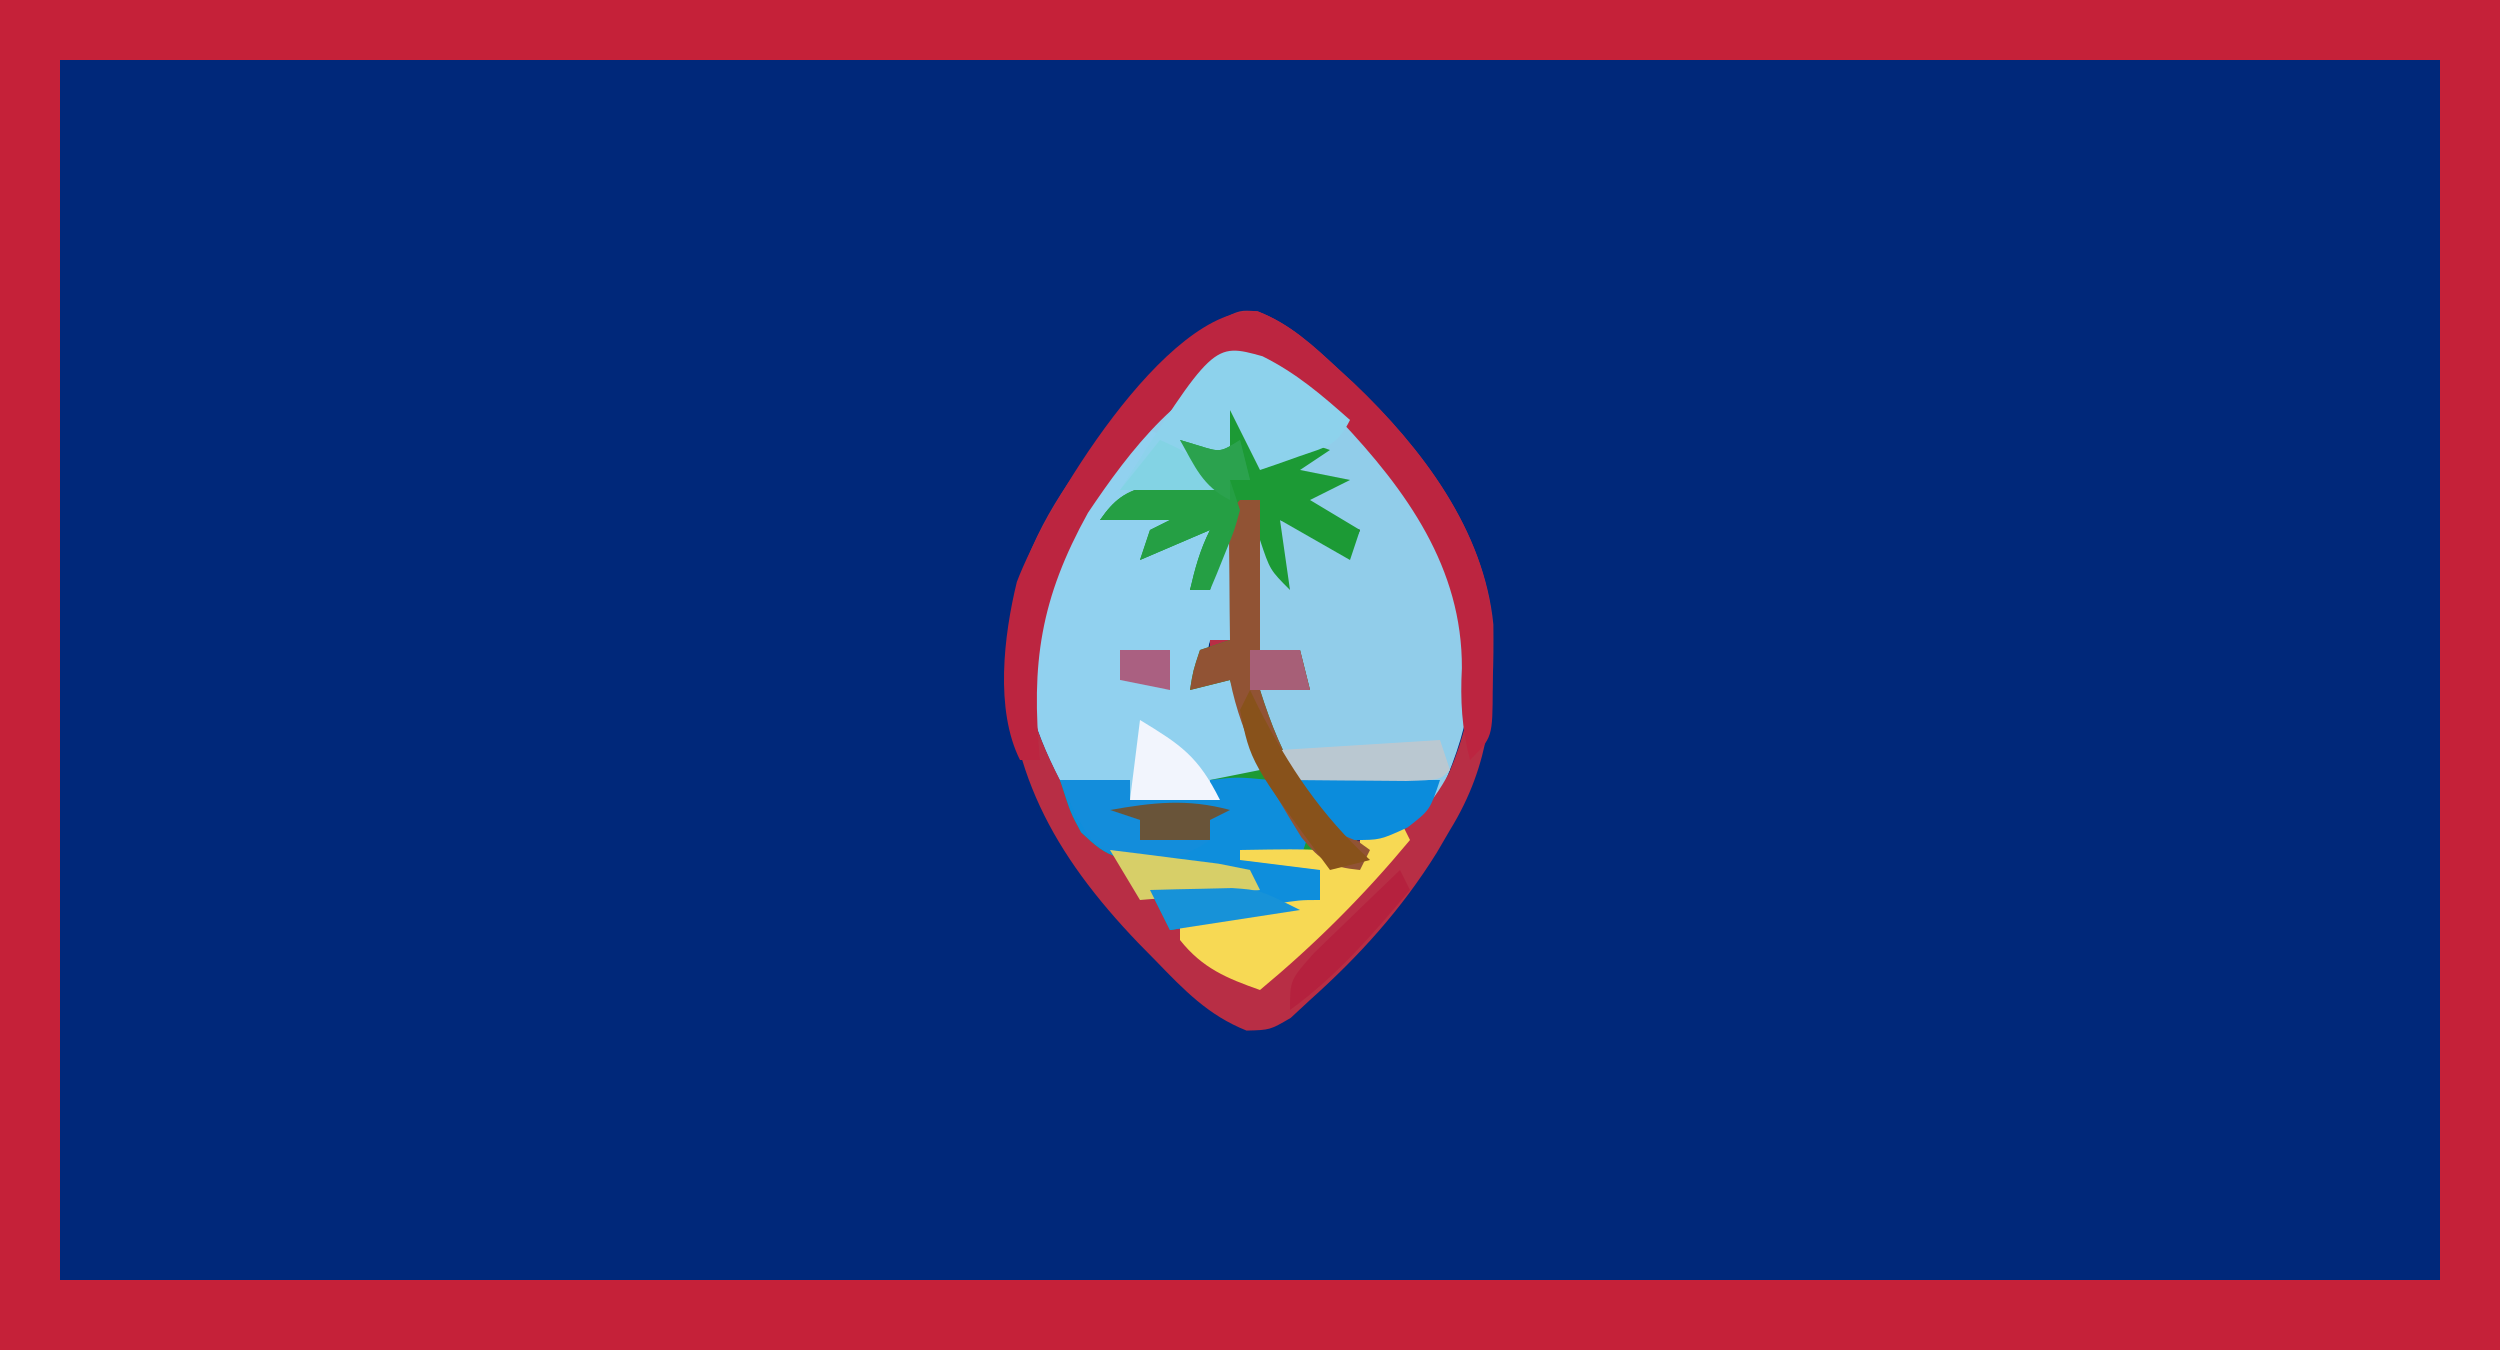
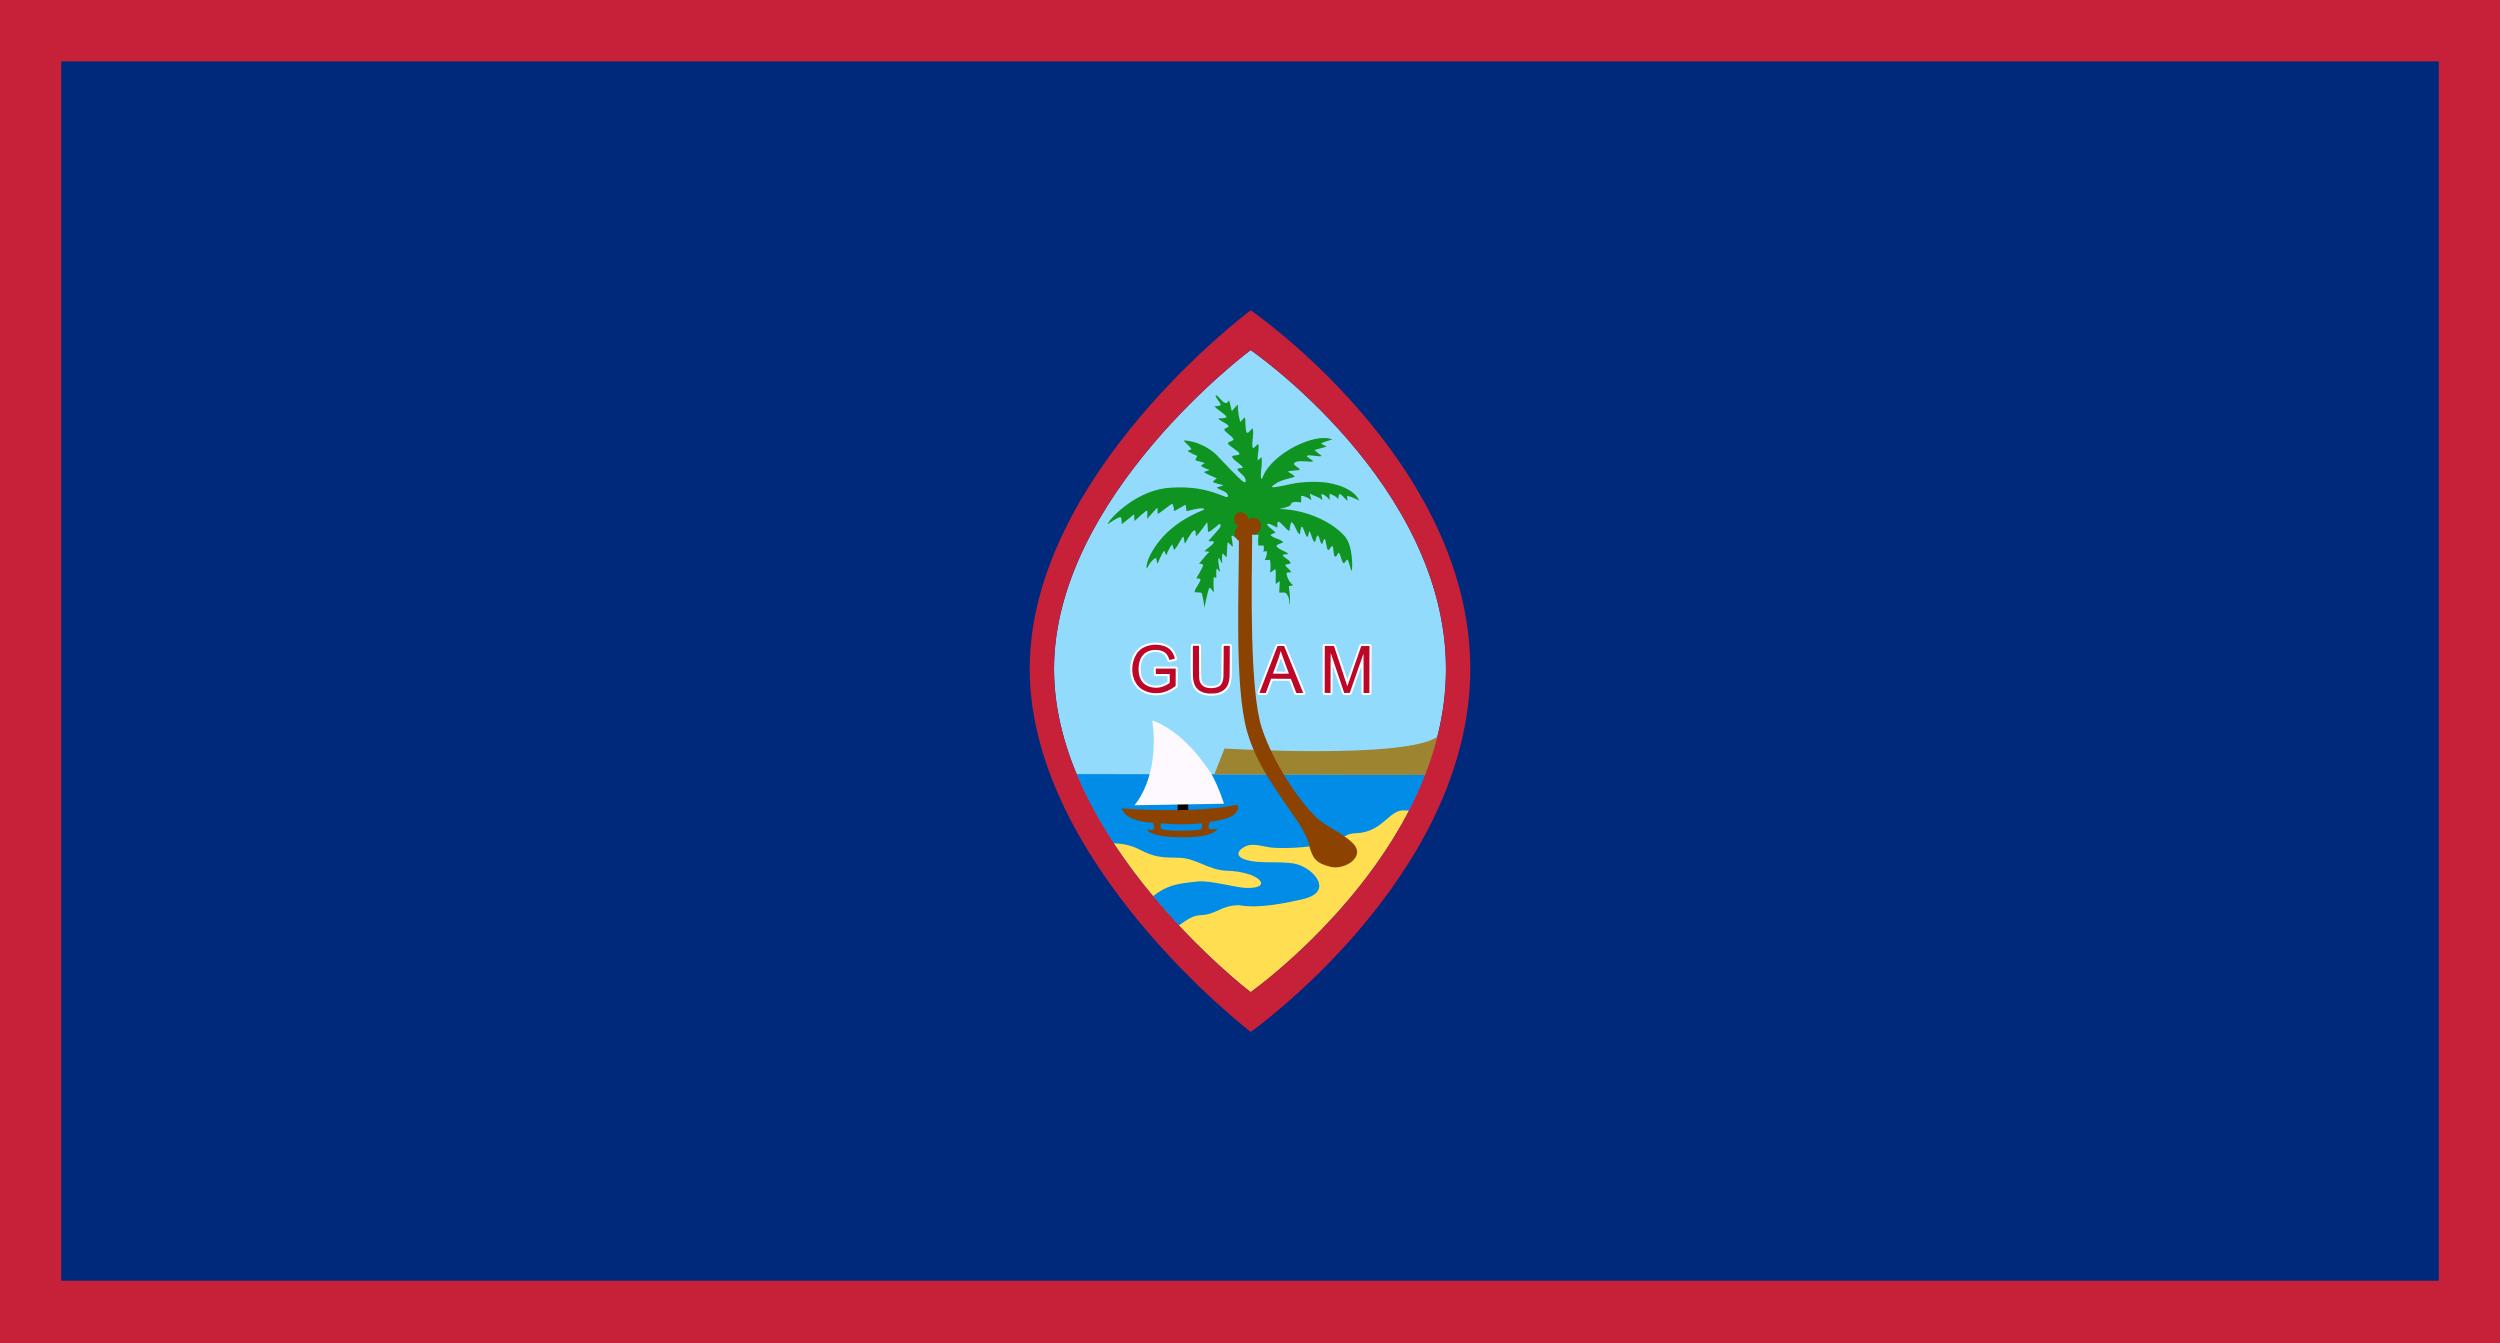
- <svg xmlns="http://www.w3.org/2000/svg" viewBox="0 0 250 135" role="img" aria-label="Guam territory flag" preserveAspectRatio="xMidYMid meet">
-   <g>
-     <path d="M0 0 C82.5 0 165 0 250 0 C250 44.55 250 89.1 250 135 C167.5 135 85 135 0 135 C0 90.45 0 45.9 0 0 Z " fill="#00287A" transform="translate(0,0)" />
-     <path d="M0 0 C82.5 0 165 0 250 0 C250 44.55 250 89.1 250 135 C167.5 135 85 135 0 135 C0 90.45 0 45.9 0 0 Z M6 6 C6 46.26 6 86.52 6 128 C84.54 128 163.08 128 244 128 C244 87.74 244 47.48 244 6 C165.46 6 86.92 6 6 6 Z " fill="#C52139" transform="translate(0,0)" />
-     <path d="M0 0 C9.391 4.529 16.173 13.769 19.816 23.348 C21.838 30.467 20.821 36.44 17.852 43.164 C16.212 46.044 14.814 47.274 11.648 48.277 C9.148 48.34 9.148 48.34 6.648 47.277 C2.328 42.756 -0.352 39.558 -0.352 33.277 C1.628 32.782 1.628 32.782 3.648 32.277 C3.648 31.287 3.648 30.297 3.648 29.277 C2.658 29.277 1.668 29.277 0.648 29.277 C0.318 29.937 -0.012 30.597 -0.352 31.277 C-1.734 28.513 -1.447 26.231 -1.414 23.152 C-1.405 22.057 -1.396 20.961 -1.387 19.832 C-1.375 18.989 -1.364 18.146 -1.352 17.277 C0.648 18.277 0.648 18.277 1.648 19.277 C1.648 18.287 1.648 17.297 1.648 16.277 C7.523 18.152 7.523 18.152 8.648 19.277 C8.978 18.617 9.308 17.957 9.648 17.277 C7.338 16.617 5.028 15.957 2.648 15.277 C3.308 14.617 3.968 13.957 4.648 13.277 C3.988 12.617 3.328 11.957 2.648 11.277 C3.638 10.617 4.628 9.957 5.648 9.277 C3.668 9.937 1.688 10.597 -0.352 11.277 C-1.342 9.297 -2.332 7.317 -3.352 5.277 C-3.352 6.927 -3.352 8.577 -3.352 10.277 C-4.342 10.277 -5.332 10.277 -6.352 10.277 C-5.362 11.762 -5.362 11.762 -4.352 13.277 C-8.807 13.772 -8.807 13.772 -13.352 14.277 C-13.352 14.607 -13.352 14.937 -13.352 15.277 C-11.702 15.277 -10.052 15.277 -8.352 15.277 C-9.342 16.597 -10.332 17.917 -11.352 19.277 C-10.362 18.617 -9.372 17.957 -8.352 17.277 C-7.362 17.277 -6.372 17.277 -5.352 17.277 C-6.012 19.257 -6.672 21.237 -7.352 23.277 C-6.692 23.277 -6.032 23.277 -5.352 23.277 C-5.022 21.627 -4.692 19.977 -4.352 18.277 C-3.692 18.277 -3.032 18.277 -2.352 18.277 C-2.227 26.027 -2.227 26.027 -3.352 28.277 C-4.012 28.277 -4.672 28.277 -5.352 28.277 C-5.682 29.597 -6.012 30.917 -6.352 32.277 C-5.692 32.277 -5.032 32.277 -4.352 32.277 C-3.692 31.287 -3.032 30.297 -2.352 29.277 C-2.219 29.964 -2.086 30.651 -1.949 31.359 C-1.773 32.26 -1.596 33.161 -1.414 34.09 C-1.153 35.43 -1.153 35.43 -0.887 36.797 C-0.374 39.391 -0.374 39.391 0.648 42.277 C-1.827 42.772 -1.827 42.772 -4.352 43.277 C-4.352 43.607 -4.352 43.937 -4.352 44.277 C-7.322 44.277 -10.292 44.277 -13.352 44.277 C-13.352 43.617 -13.352 42.957 -13.352 42.277 C-15.662 42.277 -17.972 42.277 -20.352 42.277 C-23.121 36.853 -24.557 32.359 -23.352 26.277 C-20.828 19.103 -9.677 -2.974 0 0 Z " fill="#91CDEA" transform="translate(126.3516,35.72266)" />
-     <path d="M0 0 C3.238 1.255 5.539 3.416 8.051 5.742 C8.844 6.473 8.844 6.473 9.654 7.219 C16.35 13.608 22.656 21.878 23.574 31.32 C23.653 39.015 23.363 45.168 19.238 51.867 C18.803 52.614 18.367 53.36 17.918 54.129 C14.413 59.769 10.18 64.446 5.238 68.867 C4.601 69.458 3.965 70.048 3.309 70.656 C1.238 71.867 1.238 71.867 -1.109 71.926 C-4.955 70.391 -7.347 67.876 -10.199 64.93 C-10.773 64.346 -11.347 63.762 -11.939 63.16 C-20.396 54.33 -25.297 45.572 -25.074 33.219 C-23.789 19.433 -13.37 9.8 -3.762 0.867 C-1.762 -0.133 -1.762 -0.133 0 0 Z M-11.891 12.949 C-17.918 19.297 -22.894 26.61 -23.262 35.617 C-23.017 39.859 -21.682 43.106 -19.762 46.867 C-17.452 46.867 -15.142 46.867 -12.762 46.867 C-12.762 47.527 -12.762 48.187 -12.762 48.867 C-9.792 48.867 -6.822 48.867 -3.762 48.867 C-3.762 48.537 -3.762 48.207 -3.762 47.867 C-1.287 47.372 -1.287 47.372 1.238 46.867 C0.929 46.022 0.62 45.176 0.301 44.305 C-0.777 40.817 -1.328 37.485 -1.762 33.867 C-2.422 34.857 -3.082 35.847 -3.762 36.867 C-4.092 36.867 -4.422 36.867 -4.762 36.867 C-4.762 35.547 -4.762 34.227 -4.762 32.867 C-4.102 32.867 -3.442 32.867 -2.762 32.867 C-1.618 30.58 -1.658 29.275 -1.699 26.742 C-1.72 25.463 -1.74 24.185 -1.762 22.867 C-2.422 22.867 -3.082 22.867 -3.762 22.867 C-4.092 24.517 -4.422 26.167 -4.762 27.867 C-5.422 27.867 -6.082 27.867 -6.762 27.867 C-6.102 25.887 -5.442 23.907 -4.762 21.867 C-5.69 22.115 -5.69 22.115 -6.637 22.367 C-8.762 22.867 -8.762 22.867 -10.762 22.867 C-9.772 21.877 -8.782 20.887 -7.762 19.867 C-10.072 19.867 -12.382 19.867 -14.762 19.867 C-12.465 18.719 -10.685 18.559 -8.137 18.305 C-7.319 18.221 -6.502 18.137 -5.66 18.051 C-5.034 17.99 -4.407 17.93 -3.762 17.867 C-4.422 16.547 -5.082 15.227 -5.762 13.867 C-4.772 14.197 -3.782 14.527 -2.762 14.867 C-2.762 13.217 -2.762 11.567 -2.762 9.867 C-1.772 11.847 -0.782 13.827 0.238 15.867 C1.558 15.537 2.878 15.207 4.238 14.867 C3.908 15.527 3.578 16.187 3.238 16.867 C3.898 17.197 4.558 17.527 5.238 17.867 C4.578 18.527 3.918 19.187 3.238 19.867 C5.548 20.527 7.858 21.187 10.238 21.867 C9.908 22.527 9.578 23.187 9.238 23.867 C8.063 23.125 8.063 23.125 6.863 22.367 C4.453 20.702 4.453 20.702 2.238 20.867 C2.238 22.517 2.238 24.167 2.238 25.867 C1.578 24.547 0.918 23.227 0.238 21.867 C-0.092 21.867 -0.422 21.867 -0.762 21.867 C-0.816 23.825 -0.854 25.784 -0.887 27.742 C-0.91 28.833 -0.933 29.923 -0.957 31.047 C-1.062 34.004 -1.062 34.004 1.238 35.867 C1.238 35.207 1.238 34.547 1.238 33.867 C2.228 33.867 3.218 33.867 4.238 33.867 C4.238 34.857 4.238 35.847 4.238 36.867 C2.258 37.362 2.258 37.362 0.238 37.867 C0.804 43.809 2.975 47.604 7.176 51.805 C9.222 53.068 9.222 53.068 11.738 52.805 C15.418 51.425 17.306 49.627 19.152 46.141 C22.087 39.257 22.221 32.981 19.738 25.93 C15.669 16.735 8.74 9.194 0.238 3.867 C-4.42 3.867 -8.736 9.865 -11.891 12.949 Z " fill="#B82E45" transform="translate(125.7617,31.13281)" />
-     <path d="M0 0 C0.66 0.33 1.32 0.66 2 1 C0.074 3.439 -1.801 5.801 -4 8 C-1.69 8 0.62 8 3 8 C2.01 9.32 1.02 10.64 0 12 C0.99 11.34 1.98 10.68 3 10 C3.99 10 4.98 10 6 10 C5.34 11.98 4.68 13.96 4 16 C4.66 16 5.32 16 6 16 C6.33 14.35 6.66 12.7 7 11 C7.66 11 8.32 11 9 11 C9.125 18.75 9.125 18.75 8 21 C7.34 21 6.68 21 6 21 C5.67 22.32 5.34 23.64 5 25 C5.66 25 6.32 25 7 25 C7.66 24.01 8.32 23.02 9 22 C9.133 22.687 9.266 23.374 9.402 24.082 C9.579 24.983 9.756 25.884 9.938 26.812 C10.112 27.706 10.286 28.599 10.465 29.52 C10.977 32.114 10.977 32.114 12 35 C9.525 35.495 9.525 35.495 7 36 C7 36.33 7 36.66 7 37 C4.03 37 1.06 37 -2 37 C-2 36.34 -2 35.68 -2 35 C-4.31 35 -6.62 35 -9 35 C-11.757 29.601 -13.25 25.054 -12 19 C-9.101 11.7 -5.828 5.354 0 0 Z " fill="#91D1EF" transform="translate(115,43)" />
-     <path d="M0 0 C3.875 3.75 3.875 3.75 5 6 C5.99 5.34 6.98 4.68 8 4 C8.99 4.33 9.98 4.66 11 5 C10.01 5.66 9.02 6.32 8 7 C10.475 7.495 10.475 7.495 13 8 C11.02 8.99 11.02 8.99 9 10 C10.65 10.99 12.3 11.98 14 13 C13.67 13.99 13.34 14.98 13 16 C10.69 14.68 8.38 13.36 6 12 C6.33 14.31 6.66 16.62 7 19 C5 17 5 17 4 14 C4 17.63 4 21.26 4 25 C5.32 25 6.64 25 8 25 C8.33 26.32 8.66 27.64 9 29 C7.35 29 5.7 29 4 29 C6.281 36.169 8.754 40.684 15 45 C14.67 45.66 14.34 46.32 14 47 C12.02 46.67 10.04 46.34 8 46 C8.66 46.33 9.32 46.66 10 47 C10 47.99 10 48.98 10 50 C7.206 51.397 4.461 51.609 1.375 52.062 C0.186 52.239 -1.002 52.416 -2.227 52.598 C-3.142 52.73 -4.057 52.863 -5 53 C-5.66 51.68 -6.32 50.36 -7 49 C-2.05 48.505 -2.05 48.505 3 48 C1.445 47.797 1.445 47.797 -0.141 47.59 C-10.982 45.949 -10.982 45.949 -13.887 43.242 C-14.938 41.312 -14.938 41.312 -16 38 C-13.69 38 -11.38 38 -9 38 C-9 38.66 -9 39.32 -9 40 C-6.36 39.67 -3.72 39.34 -1 39 C-1 38.67 -1 38.34 -1 38 C1.475 37.505 1.475 37.505 4 37 C3.01 34.03 2.02 31.06 1 28 C-0.32 28.33 -1.64 28.66 -3 29 C-2.688 27.062 -2.688 27.062 -2 25 C-1.01 24.67 -0.02 24.34 1 24 C1.33 20.7 1.66 17.4 2 14 C1.34 14 0.68 14 0 14 C-0.33 15.65 -0.66 17.3 -1 19 C-1.66 19 -2.32 19 -3 19 C-2.494 16.831 -2 15 -1 13 C-4.465 14.485 -4.465 14.485 -8 16 C-7.67 15.01 -7.34 14.02 -7 13 C-6.34 12.67 -5.68 12.34 -5 12 C-7.31 12 -9.62 12 -12 12 C-10.585 9.966 -9.45 9.096 -7.02 8.578 C-5.018 8.337 -3.009 8.165 -1 8 C-1.99 6.68 -2.98 5.36 -4 4 C-2.68 4.33 -1.36 4.66 0 5 C0 3.35 0 1.7 0 0 Z " fill="#1C9A35" transform="translate(122,40)" />
-     <path d="M0 0 C3.238 1.255 5.539 3.416 8.051 5.742 C8.844 6.473 8.844 6.473 9.654 7.219 C16.404 13.66 22.818 22.013 23.504 31.566 C23.499 32.883 23.494 34.199 23.488 35.555 C23.5 36.569 23.5 36.569 23.512 37.604 C23.492 42.614 23.492 42.614 21.238 44.867 C20.417 41.687 20.259 38.928 20.426 35.68 C20.476 25.648 14.896 17.923 8.238 10.867 C4.607 7.315 4.607 7.315 0.238 4.867 C-7.372 6.724 -12.796 13.94 -16.965 20.148 C-21.707 28.708 -22.687 35.205 -21.762 44.867 C-22.422 44.867 -23.082 44.867 -23.762 44.867 C-26.285 39.821 -25.379 32.398 -24.078 27.066 C-21.374 19.851 -9.166 -0.691 0 0 Z " fill="#BC2540" transform="translate(125.7617,31.13281)" />
-     <path d="M0 0 C2.31 0 4.62 0 7 0 C7 0.66 7 1.32 7 2 C9.64 1.67 12.28 1.34 15 1 C15 0.67 15 0.34 15 0 C17.75 -0.312 17.75 -0.312 21 0 C23.438 2.312 23.438 2.312 25 5 C24.67 5.99 24.34 6.98 24 8 C24.66 8.33 25.32 8.66 26 9 C26 9.99 26 10.98 26 12 C23.206 13.397 20.461 13.609 17.375 14.062 C16.186 14.239 14.998 14.416 13.773 14.598 C12.858 14.73 11.943 14.863 11 15 C10.34 13.68 9.68 12.36 9 11 C12.3 10.67 15.6 10.34 19 10 C17.964 9.865 16.927 9.729 15.859 9.59 C5.018 7.949 5.018 7.949 2.113 5.242 C1.062 3.312 1.062 3.312 0 0 Z " fill="#0E8EDC" transform="translate(106,78)" />
-     <path d="M0 0 C3.426 1.713 5.881 3.84 8.75 6.375 C7.445 8.985 6.392 9.056 3.688 10 C2.954 10.26 2.221 10.521 1.465 10.789 C0.899 10.982 0.333 11.176 -0.25 11.375 C-1.24 9.395 -2.23 7.415 -3.25 5.375 C-3.25 7.025 -3.25 8.675 -3.25 10.375 C-4.24 10.375 -5.23 10.375 -6.25 10.375 C-5.26 11.86 -5.26 11.86 -4.25 13.375 C-7.55 13.375 -10.85 13.375 -14.25 13.375 C-4.904 -1.362 -4.904 -1.362 0 0 Z " fill="#8DD2EC" transform="translate(126.25,35.625)" />
-     <path d="M0 0 C0.33 0.66 0.66 1.32 1 2 C-3.601 7.536 -8.464 12.399 -14 17 C-17.337 15.827 -19.774 14.811 -22 12 C-22 11.34 -22 10.68 -22 10 C-20.042 9.665 -18.084 9.332 -16.125 9 C-14.489 8.722 -14.489 8.722 -12.82 8.438 C-10 8 -10 8 -8 8 C-8 7.01 -8 6.02 -8 5 C-10.64 4.67 -13.28 4.34 -16 4 C-16 3.67 -16 3.34 -16 3 C-7.429 2.857 -7.429 2.857 -4 4 C-4 3.34 -4 2.68 -4 2 C-2.68 1.34 -1.36 0.68 0 0 Z " fill="#F7D954" transform="translate(140,82)" />
-     <path d="M0 0 C0.66 0 1.32 0 2 0 C2 4.95 2 9.9 2 15 C3.32 15 4.64 15 6 15 C6.33 16.32 6.66 17.64 7 19 C5.35 19 3.7 19 2 19 C4.281 26.169 6.754 30.684 13 35 C12.67 35.66 12.34 36.32 12 37 C8.972 36.693 8.116 36.141 6.148 33.742 C2.947 28.566 0.2 23.998 -1 18 C-2.32 18.33 -3.64 18.66 -5 19 C-4.688 17.062 -4.688 17.062 -4 15 C-3.01 14.67 -2.02 14.34 -1 14 C-1.012 13.073 -1.023 12.146 -1.035 11.191 C-1.044 9.994 -1.053 8.796 -1.062 7.562 C-1.074 6.368 -1.086 5.173 -1.098 3.941 C-1 1 -1 1 0 0 Z " fill="#915334" transform="translate(124,50)" />
-     <path d="M0 0 C2.31 0 4.62 0 7 0 C7 0.66 7 1.32 7 2 C10.3 2.33 13.6 2.66 17 3 C16.01 3.495 16.01 3.495 15 4 C15 4.66 15 5.32 15 6 C12.341 7.808 10.771 8.004 7.5 8.062 C3.72 6.915 3.391 6.652 1.562 3.438 C1.047 2.303 0.531 1.169 0 0 Z " fill="#138DDB" transform="translate(106,78)" />
-     <path d="M0 0 C0.619 0.186 1.238 0.371 1.875 0.562 C4.042 1.237 4.042 1.237 6 0 C6.33 1.32 6.66 2.64 7 4 C6.34 4 5.68 4 5 4 C5.33 4.99 5.66 5.98 6 7 C5.441 9.043 5.441 9.043 4.562 11.188 C4.275 11.903 3.988 12.618 3.691 13.355 C3.463 13.898 3.235 14.441 3 15 C2.34 15 1.68 15 1 15 C1.506 12.831 2 11 3 9 C-0.465 10.485 -0.465 10.485 -4 12 C-3.67 11.01 -3.34 10.02 -3 9 C-2.34 8.67 -1.68 8.34 -1 8 C-3.31 8 -5.62 8 -8 8 C-6.585 5.966 -5.45 5.096 -3.02 4.578 C-1.018 4.337 0.991 4.165 3 4 C2.01 2.68 1.02 1.36 0 0 Z " fill="#259F44" transform="translate(118,44)" />
-     <path d="M0 0 C4.95 0 9.9 0 15 0 C14 3 14 3 11.75 4.75 C9 6 9 6 6.438 6 C4 5 4 5 0 0 Z " fill="#0B8CDC" transform="translate(129,78)" />
-     <path d="M0 0 C0.33 0.99 0.66 1.98 1 3 C0 4 0 4 -3.379 4.098 C-4.773 4.091 -6.168 4.079 -7.562 4.062 C-8.273 4.058 -8.984 4.053 -9.717 4.049 C-11.478 4.037 -13.239 4.019 -15 4 C-15.33 3.01 -15.66 2.02 -16 1 C-8.08 0.505 -8.08 0.505 0 0 Z " fill="#BAC8D1" transform="translate(144,74)" />
-     <path d="M0 0 C0.282 0.579 0.565 1.158 0.855 1.754 C3.835 7.6 7.149 12.565 12 17 C10.68 17.33 9.36 17.66 8 18 C0.048 7.242 0.048 7.242 -1 2 C-0.67 1.34 -0.34 0.68 0 0 Z " fill="#88521B" transform="translate(125,69)" />
-     <path d="M0 0 C4.086 2.487 5.807 3.614 8 8 C5.03 8 2.06 8 -1 8 C-0.67 5.36 -0.34 2.72 0 0 Z " fill="#F2F5FD" transform="translate(114,72)" />
-     <path d="M0 0 C0.33 0.66 0.66 1.32 1 2 C-2.723 6.421 -6.295 10.578 -11 14 C-11 11 -11 11 -8.594 8.301 C-7.57 7.297 -6.538 6.301 -5.5 5.312 C-4.975 4.801 -4.451 4.29 -3.91 3.764 C-2.613 2.502 -1.308 1.25 0 0 Z " fill="#B5213E" transform="translate(140,87)" />
-     <path d="M0 0 C2.314 0.281 4.626 0.575 6.938 0.875 C8.869 1.119 8.869 1.119 10.84 1.367 C12.404 1.68 12.404 1.68 14 2 C14.33 2.66 14.66 3.32 15 4 C9.06 4.495 9.06 4.495 3 5 C2.01 3.35 1.02 1.7 0 0 Z " fill="#D7CF68" transform="translate(111,85)" />
-     <path d="M0 0 C1.75 -0.054 3.5 -0.093 5.25 -0.125 C6.225 -0.148 7.199 -0.171 8.203 -0.195 C11 0 11 0 15 2 C10.71 2.66 6.42 3.32 2 4 C1.34 2.68 0.68 1.36 0 0 Z " fill="#1792D8" transform="translate(115,89)" />
-     <path d="M0 0 C3.161 1.37 3.993 1.989 6 5 C2.7 5 -0.6 5 -4 5 C-2.68 3.35 -1.36 1.7 0 0 Z " fill="#83D3E4" transform="translate(116,44)" />
-     <path d="M0 0 C-0.99 0.495 -0.99 0.495 -2 1 C-2 1.66 -2 2.32 -2 3 C-4.31 3 -6.62 3 -9 3 C-9 2.34 -9 1.68 -9 1 C-9.99 0.67 -10.98 0.34 -12 0 C-7.684 -0.762 -4.256 -1.161 0 0 Z " fill="#695439" transform="translate(123,81)" />
-     <path d="M0 0 C1.65 0 3.3 0 5 0 C5.33 1.32 5.66 2.64 6 4 C4.02 4 2.04 4 0 4 C0 2.68 0 1.36 0 0 Z " fill="#A75F77" transform="translate(125,65)" />
-     <path d="M0 0 C1.65 0 3.3 0 5 0 C5 1.32 5 2.64 5 4 C3.35 3.67 1.7 3.34 0 3 C0 2.01 0 1.02 0 0 Z " fill="#AA6081" transform="translate(112,65)" />
-     <path d="M0 0 C0.928 0.278 0.928 0.278 1.875 0.562 C4.042 1.237 4.042 1.237 6 0 C6.33 1.32 6.66 2.64 7 4 C6.34 4 5.68 4 5 4 C5 4.66 5 5.32 5 6 C2.246 4.623 1.485 2.633 0 0 Z " fill="#2BA24E" transform="translate(118,44)" />
-   </g>
+ <svg xmlns="http://www.w3.org/2000/svg" xml:space="preserve" width="217mm" height="116.5mm" fill-rule="evenodd" clip-rule="evenodd" image-rendering="optimizeQuality" shape-rendering="geometricPrecision" text-rendering="geometricPrecision" viewBox="0 0 217000 116500">
+   <path fill="#C62139" d="M-5318-2823h227635v122146H-5318z" />
+   <path fill="#00297B" d="M5313 5333h206375v105833H5313z" />
+   <path fill="#92DBFC" d="M108554 30387S91490 43090 91490 58069c0 14981 17064 28044 17064 28044s16955-11985 16955-28044c0-16057-16955-27682-16955-27682" />
+   <path fill="#008CE7" d="m123714 67233-30263-40c4484 10789 15103 18920 15103 18920s10799-7634 15160-18880" />
+   <path fill="#9C8431" d="M124802 63932c-2794 1999-18515 1039-18515 1039l-879 2238 18719 58c78-307 265-672 330-982z" />
+   <path fill="#FFDE52" d="M96672 73195c796 26 1589 194 2301 576 1273 668 2011 663 3383 684 1436 22 2563 1079 4115 1123 2859 80 4061 1500 1838 1499-1050-1-3301-706-4389-558-1654 168-2610 294-3834 1267-1166-1400-2332-2940-3414-4591m5656 7128c709-485 1197-864 1885-885 1337-41 1793-868 3338-867 1756 322 4136-211 5529-520 2473-570 1300-2300-197-2928-1210-518-3478-26-4885-540-1065-416-187-1079 386-1220 578-106 1198 85 1917 202 1284 113 2897-7 4025-182 2331-357 2235-1041 3360-1057 821-38 1446-282 2006-682 658-439 1343-1340 2139-1304l468 20c-4916 9510-13745 15753-13745 15753s-2853-2184-6226-5790" />
+   <path fill="#8C4200" d="M113629 73357c305 1180 628 1581 1868 1884 1224 303 3094-887 1935-2042-1103-1074-2265-1349-3253-2316-1533-1520-3636-4662-4635-7633-1093-3248-903-12392-854-17024 1-54 133-86 148-108 71-102 139 33 28-646-29-174-167-354-166-530 1-314-1084 343-1370 903-65 128 208 493 208 565 37 4444-441 13218 739 17190 730 2459 2062 4358 3268 6115 723 1126 1769 2341 2084 3642" />
+   <path fill="#fff" fill-rule="nonzero" d="M100107 60346c-14-2-69-9-122-16-377-46-780-205-1075-425-420-313-698-814-791-1429-26-172-25-615 1-784 74-475 248-894 498-1200 74-90 216-228 303-293 205-156 470-278 749-346 200-50 323-65 563-72 334-8 569 22 833 110 338 111 600 291 785 537 125 166 287 535 310 705 12 93-25 162-107 197-26 11-156 50-290 86-269 72-307 74-367 24-40-34-54-60-89-169-16-46-55-140-88-207-51-103-72-134-141-203-69-70-99-91-202-141-228-111-484-149-779-113-216 26-450 114-597 225-327 246-509 732-490 1306 25 783 357 1214 1040 1351 131 26 417 26 557 0 204-38 503-155 672-263l61-38v-249l1-250-539-4-539-4-34-24c-19-14-45-40-58-59-24-33-24-38-24-331 1-293 1-298 25-331 13-19 40-45 59-58l34-25 923 2 924 2 33 24c19 13 45 42 59 64l24 39 2 765c2 815 0 848-49 907-14 17-78 69-141 115-436 321-900 512-1377 567-123 14-481 19-557 8m4829 41c-483-37-848-181-1114-438-262-253-392-570-450-1098-17-147-18-302-17-1496 2-1286 3-1334 23-1373 11-22 37-53 57-69l38-28 317-3c306-2 319-2 364 20 28 14 56 39 71 62l24 39 4 1380c3 1216 5 1393 20 1489 40 250 80 343 197 460 147 146 300 200 590 210 267 8 450-22 607-99 181-88 263-227 325-545 23-120 23-139 32-1501 9-1543 2-1415 85-1478l39-29h330c368 1 357-1 416 77l30 39 1 1238c1 1242-5 1502-38 1736-71 498-236 813-554 1059-107 83-151 111-256 163-161 81-347 136-558 166-110 16-471 27-583 19m4322-67c-14-3-45-26-70-50-51-51-65-98-50-162 19-79 1583-4115 1608-4147 49-66 63-68 429-67 366 0 380 3 430 68 13 19 401 958 862 2089 732 1797 837 2062 837 2110 0 61-24 103-81 144-34 24-35 24-401 23h-367l-40-31c-51-39-50-35-287-655-108-283-201-523-207-533-9-18-55-19-735-20-681-1-726 0-733 17-4 10-96 262-205 560-108 297-206 556-218 575s-37 45-55 58c-33 24-39 24-363 25-181 1-340-1-354-4m2343-2066c-16-45-404-1083-414-1108-4-11-9-6-17 16-18 54-415 1113-420 1122-3 4 191 8 430 9h436zm3314 2062c-46-14-96-67-109-116-7-28-9-713-4-2121l7-2079 28-38c56-73 51-72 552-71 417 1 452 2 487 20 20 11 47 35 59 53 12 17 245 702 517 1520 273 818 498 1488 501 1488s235-665 516-1477c319-924 521-1493 538-1519 56-81 51-80 510-79 391 0 409 1 446 22 21 12 50 40 65 61l26 40-3 2091c-4 1971-5 2093-23 2125-10 18-36 47-58 63l-39 30-319-1c-316 0-319 0-353-25-19-13-45-39-58-58l-25-34-3-1200-3-1199-56 159c-31 88-221 632-422 1209-353 1011-368 1052-409 1094-25 26-56 46-77 50-20 4-153 7-297 7-251-1-264-2-309-25-26-13-57-39-69-57s-207-581-433-1251c-226-669-415-1217-419-1217-5 0-9 542-11 1206-2 1351 4 1252-80 1308l-43 28-298 1c-164 1-313-3-331-9z" />
+   <path fill="#BD0728" fill-rule="nonzero" d="M100079 60161c-542-62-1030-302-1324-652-248-294-408-682-461-1118-17-144-16-484 2-622 62-475 250-918 519-1223 459-521 1412-731 2186-481 488 157 778 455 943 966 23 71 40 131 38 134-6 4-422 117-453 123-18 3-27-14-54-94-77-226-194-414-324-518-284-226-684-309-1153-238-300 46-598 200-769 398-257 297-384 661-400 1142-15 476 71 839 270 1139 323 488 1075 706 1744 506 214-64 447-175 611-292l76-54 1-385v-386l-604-1-605-1 1-236v-236l864 2 864 1-2 752-1 752-95 70c-389 286-779 459-1196 533-154 27-522 37-678 19m4787 37c-392-43-697-169-913-379-197-191-310-428-369-773-42-248-45-376-43-1696l2-1293 265 1h264l2 1379c2 1467 1 1443 57 1664 71 282 281 491 581 578 240 70 564 71 837 3 324-81 498-255 586-585 68-253 67-229 74-1690l7-1345 265 1h264l-3 1247c-1 718-7 1317-14 1413-45 632-209 974-592 1233-151 103-356 181-582 223-98 18-576 31-688 19m4474-114c13-33 366-948 785-2034l763-1974 286-2 287-3 822 2020c452 1111 825 2029 829 2040 7 19-11 20-292 20l-300-1-52-135c-29-74-134-351-235-614l-183-478-862-4-862-5-224 616-224 616-281-1h-280zm2534-1625c-3-11-121-326-261-700s-298-808-350-966c-52-157-97-288-99-291-3-3-23 66-44 153-69 289-135 487-381 1137-133 355-246 654-250 665-8 19 30 20 691 21 660 1 699 0 694-19m3112-354 4-2039 400 4 399 4 540 1625c297 893 557 1680 577 1749 21 68 40 122 43 120 2-3 69-196 148-430 80-233 350-1017 601-1742l457-1318 358-2 358-2-4 2038-4 2039-253-1h-253l3-1713c2-942-1-1707-7-1701-5 6-256 718-557 1582s-568 1629-593 1700l-46 129h-478l-582-1726c-320-949-586-1733-591-1743-5-9-11 767-13 1725l-4 1741h-253l-253-1z" />
+   <path fill="#109421" d="M97294 44913c77 106 66 563 66 563 63 38 1085-870 1085-829 1 191 24 585 24 585s1058-1006 1102-900c49 119-4 702-4 702s704-776 833-916c93-100 78 126 87 491 2 65 1154-850 1224-866 149-32 195 475 187 602-6 94 1063-610 1016-517l79 541c298-41 1008-306 1435-237 137 22 130 91 8 141-2058 833-3641 2089-4563 3839-314 596-410 1116-327 1247 0 0 370-796 787-921 56-16 93 510 150 480 0 0 316-798 544-1092 61-79 163 419 228 345 0 0 164-534 485-906 46-53 129 505 180 458 333-307 646-1077 771-1134 87-68 102 640 185 579 0 0 475-954 759-1127 182-112 175 521 175 521 362-357 761-949 950-1206 87-118 39 780 132 815 119 46 899-688 987-703 58-10 126 209-26 385-12 14-964 1112-964 1112 185 35 257-17 390 18 395 104-740 755-721 877 0 0 547-10 364 96-132 77-855 1008-855 975 0-17 363 8 361 112-3 193-601 1188-607 1182-33-33 321-43 369 55 88 181-614 986-477 1123 19 19 401 6 571 44 82 18 312 1462 254 1404-13-14 246-1354 403-1762 96-247 403 373 428 318-13 0-62-881-19-1282 12-112 233 117 230 10-8-243-28-503 22-740 38-179 226 323 299 188 0 0-228-872-133-1118 63-162 215 392 315 414 0 0-56-678 49-853l317 340c69-109 56-1165 120-1264 53-83 382 396 431 321 44-68-139-852-98-914 58-89 419 218 426 212 147-148 142-517 204-654 166-371 1118-419 1230-155 55 128 17 293-5 492 9 8 477 42 481 6 0 0-56 437-23 918 5 64 475-16 481 48 43 453-61 495-61 495 4 33 317-48 322-13 34 221-37 490-177 749-21 37 448-36 455 7 57 340 68 610 9 1090-5 39 459-339 466-300 70 404-11 840 31 1258 10 97 307-289 334-177 27 110-66 910-21 955 0 0 497-25 541 17 394 370 319 1016 319 1016 108-80 67-858-42-1570-12-75 382-46 370-116 0 0-432-260-574-984-30-155 417-123 417-123-124-285-342-339-527-613-60-90 464-131 464-157 1-273-442-403-671-687-98-121 478-127 478-127-169-235-726-338-1010-649-155-169 565-335 556-364-79-249-756-327-1084-608-68-58 428-254 428-254-50-106-1131-817-581-752 232 28 703 358 740 308 0 0-20-415 28-465 181-188 805 798 1017 758 0 0 78-706 174-725 228-43 506 1028 731 1028 30 0 47-619 163-653 131-38 278 694 444 856 154 149 156-572 246-435 153 221 190 682 399 885 136 132 161-636 312-533 175 119 134 517 331 713 94 93 157-507 264-419 95 77 159 811 261 927 130 148 280-387 415-302 97 62 74 697 164 833 184 282 280-341 402-245 85 65 269 795 346 853 171 130 265-332 395-267 94 46 284 986 362 962 51-16 177-2142-641-3039-1333-1462-3720-2306-5668-2327 0 0 979-195 1005-357 52-323 538-285 877-211 60 13 28-571 36-574 303-7 574 172 864 348 90 55-183-585-87-530 372 215 786 278 1037 539 66 69-76-493-76-493 186-45 553 223 697 474 70 124-4-655 51-517 0 0 648 220 718 493 0 0 53-494 140-468 260 68 488 507 691 570 0 0-84-440-18-423 488 123 1018 425 1017 423-275-688-1318-1409-3153-1602-337-35-1704-91-2863 178-950 220-1700 345-1546 195 628-615 1643-690 1922-833 200-102-673-439-500-487 172-41 952-106 952-106 169-132-567-390-457-582 220-385 1521-35 1632-181 36-49-559-401-534-453 95-195 1253 144 1280-26 0 0-351-262-601-477-30-26 1034-312 1034-312-20-20-182-134-426-229-223-87 934-388 934-388-1466-670-5271 1236-6026 3214-196 472-202-41-161-441 39-430 93-807 47-1202-14-117-311 311-331 197-76-420 149-881 46-1347-34-157-428 463-480 306-144-431 108-1037 6-1631-40-232-413 497-538 289-146-241-82-1134-151-1269-56-108-388 428-416 327-450-1637 148-1841-716-918-30 32-222-968-255-934-354 758-934-540-1132-419-148 92 404 594 410 820 3 109-508 116-508 116 11 187 972 711 1003 916 25 169-680 127-680 127 22 229 823 447 867 690 25 134-375 164-362 300 21 209 774 622 799 835 17 148-481 209-493 347-15 167 1000 727 1001 884 1 222-404 108-588 220-259 157 831 793 877 974 36 159-436 19-452 164-20 190 534 477 661 803 127 322-3 404-185 276-365-257-1837-1821-2228-2238-568-606-1731-1285-2891-1325-121 37 624 564 629 755 1 49-335 122-320 137 206 206 847 451 847 451l-184 331c43 97 347 123 834 283 0 0-365 226-338 247 258 206 758 358 758 358l-492 165c-29 95 1107 550 1107 550s-355 306-339 322c87 87 922 280 922 280 14 14-590 202-586 206 219 219 823 290 964 652 0 0 83 206-156 167-940-341-2396-1047-5219-770-2886 376-5085 2885-5047 3135 0 0 1032-740 1141-590" />
+   <ellipse fill="#8C4200" rx="1984" ry="2944" transform="matrix(.25851 -.16643 .11895 .18468 107739 45095.2)" />
+   <ellipse fill="#8C4200" rx="1984" ry="2944" transform="matrix(-.29525 -.19008 -.13586 .21093 108755 45678)" />
+   <ellipse fill="#8C4200" rx="1984" ry="2944" transform="matrix(-.31518 -.2029 -.14503 .22516 107930 46255.5)" />
+   <path d="M102220 69748h919v687h-919z" />
+   <path fill="#8C4200" d="M97624 70190s6037 460 9739-335c0 0 311 211-136 733-447 521-1578 633-2199 745 0 0-149 335-137 509 13 174 392 156 578 118l186-37s-87 652-2372 739c-750 29-3223 81-3746-652 0 0 453 37 571 0s32-509-12-578c-43-68-1603 0-2422-758-203-216-300-446-300-528 0-7 250 44 250 44m3146 1267s1652 211 3553 0c0 0 50 360-37 497s-2280 242-3386 50c-178-57-184-275-130-547" />
+   <path fill="#FDF9FF" d="M98464 69896s2240-2382 1554-7352c0 0 2334 601 4713 4034 0 0 694 697 1510 3183z" />
+   <path fill="#C62139" d="M108561 26931S89380 41210 89380 58047c0 16839 19181 31522 19181 31522s19058-13472 19058-31522c0-18049-19058-31116-19058-31116m-7 3456S91490 43090 91490 58069c0 14981 17064 28044 17064 28044s16955-11985 16955-28044c0-16057-16955-27682-16955-27682" />
</svg>
